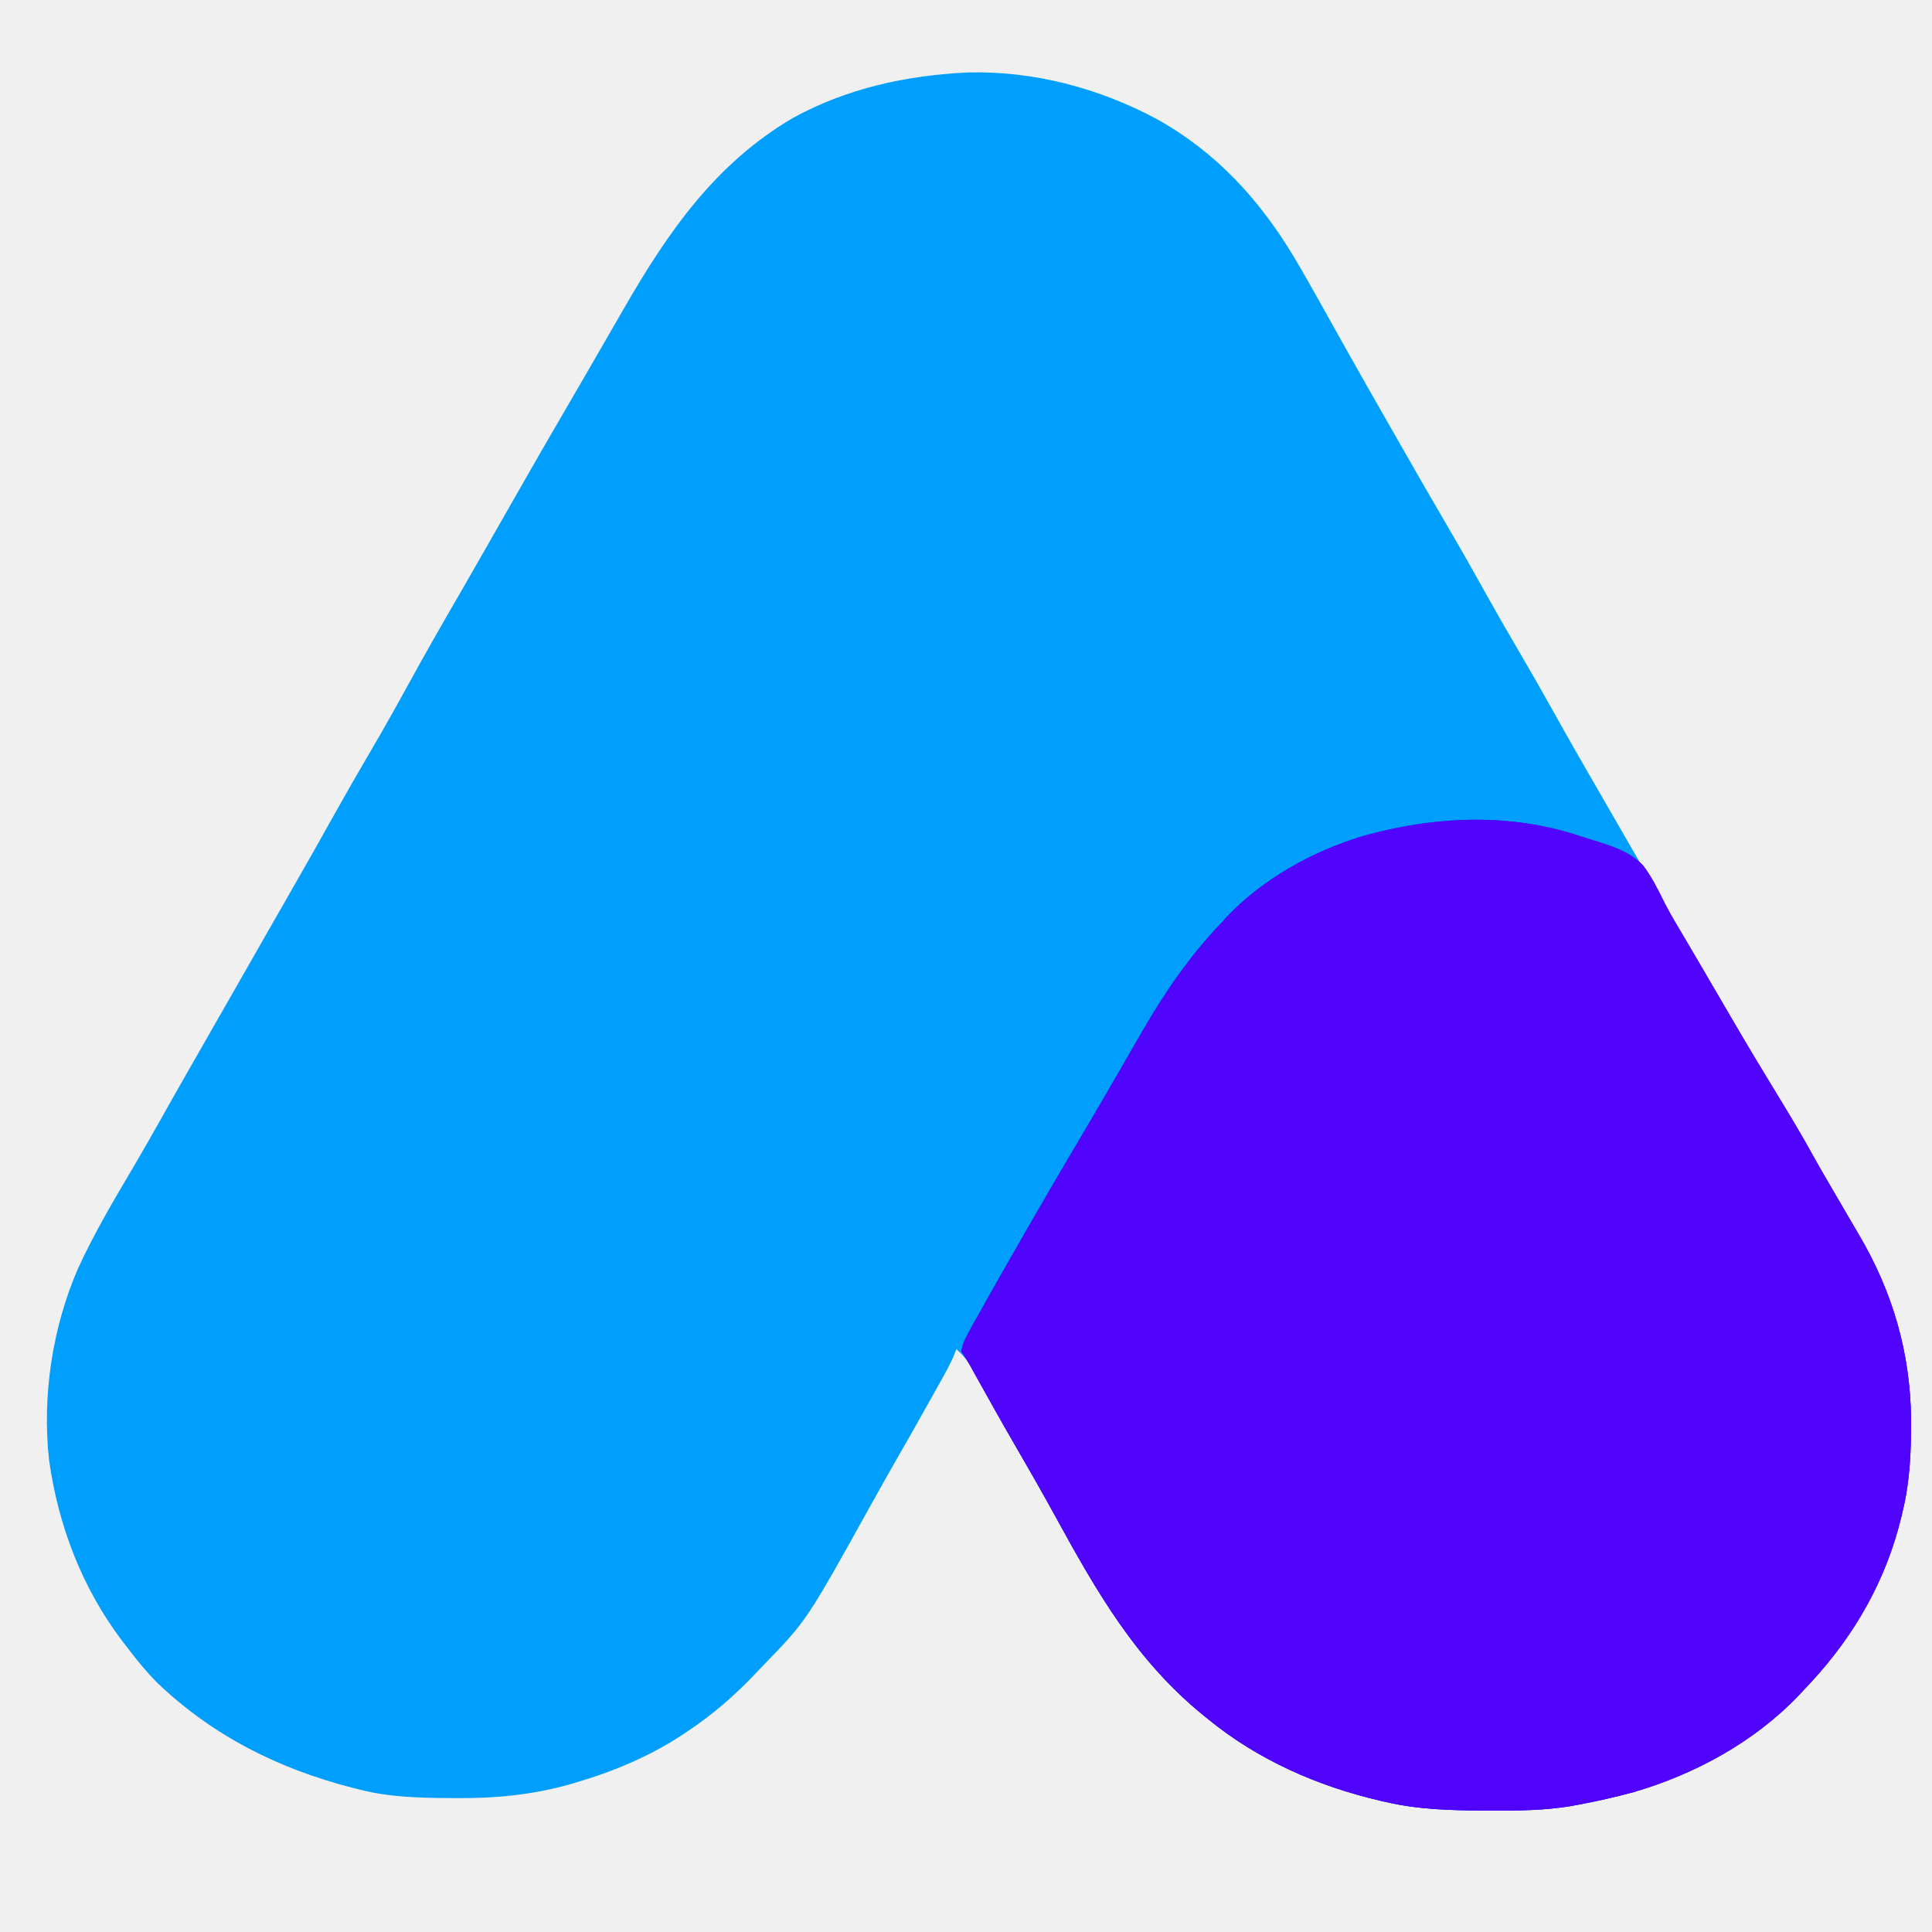
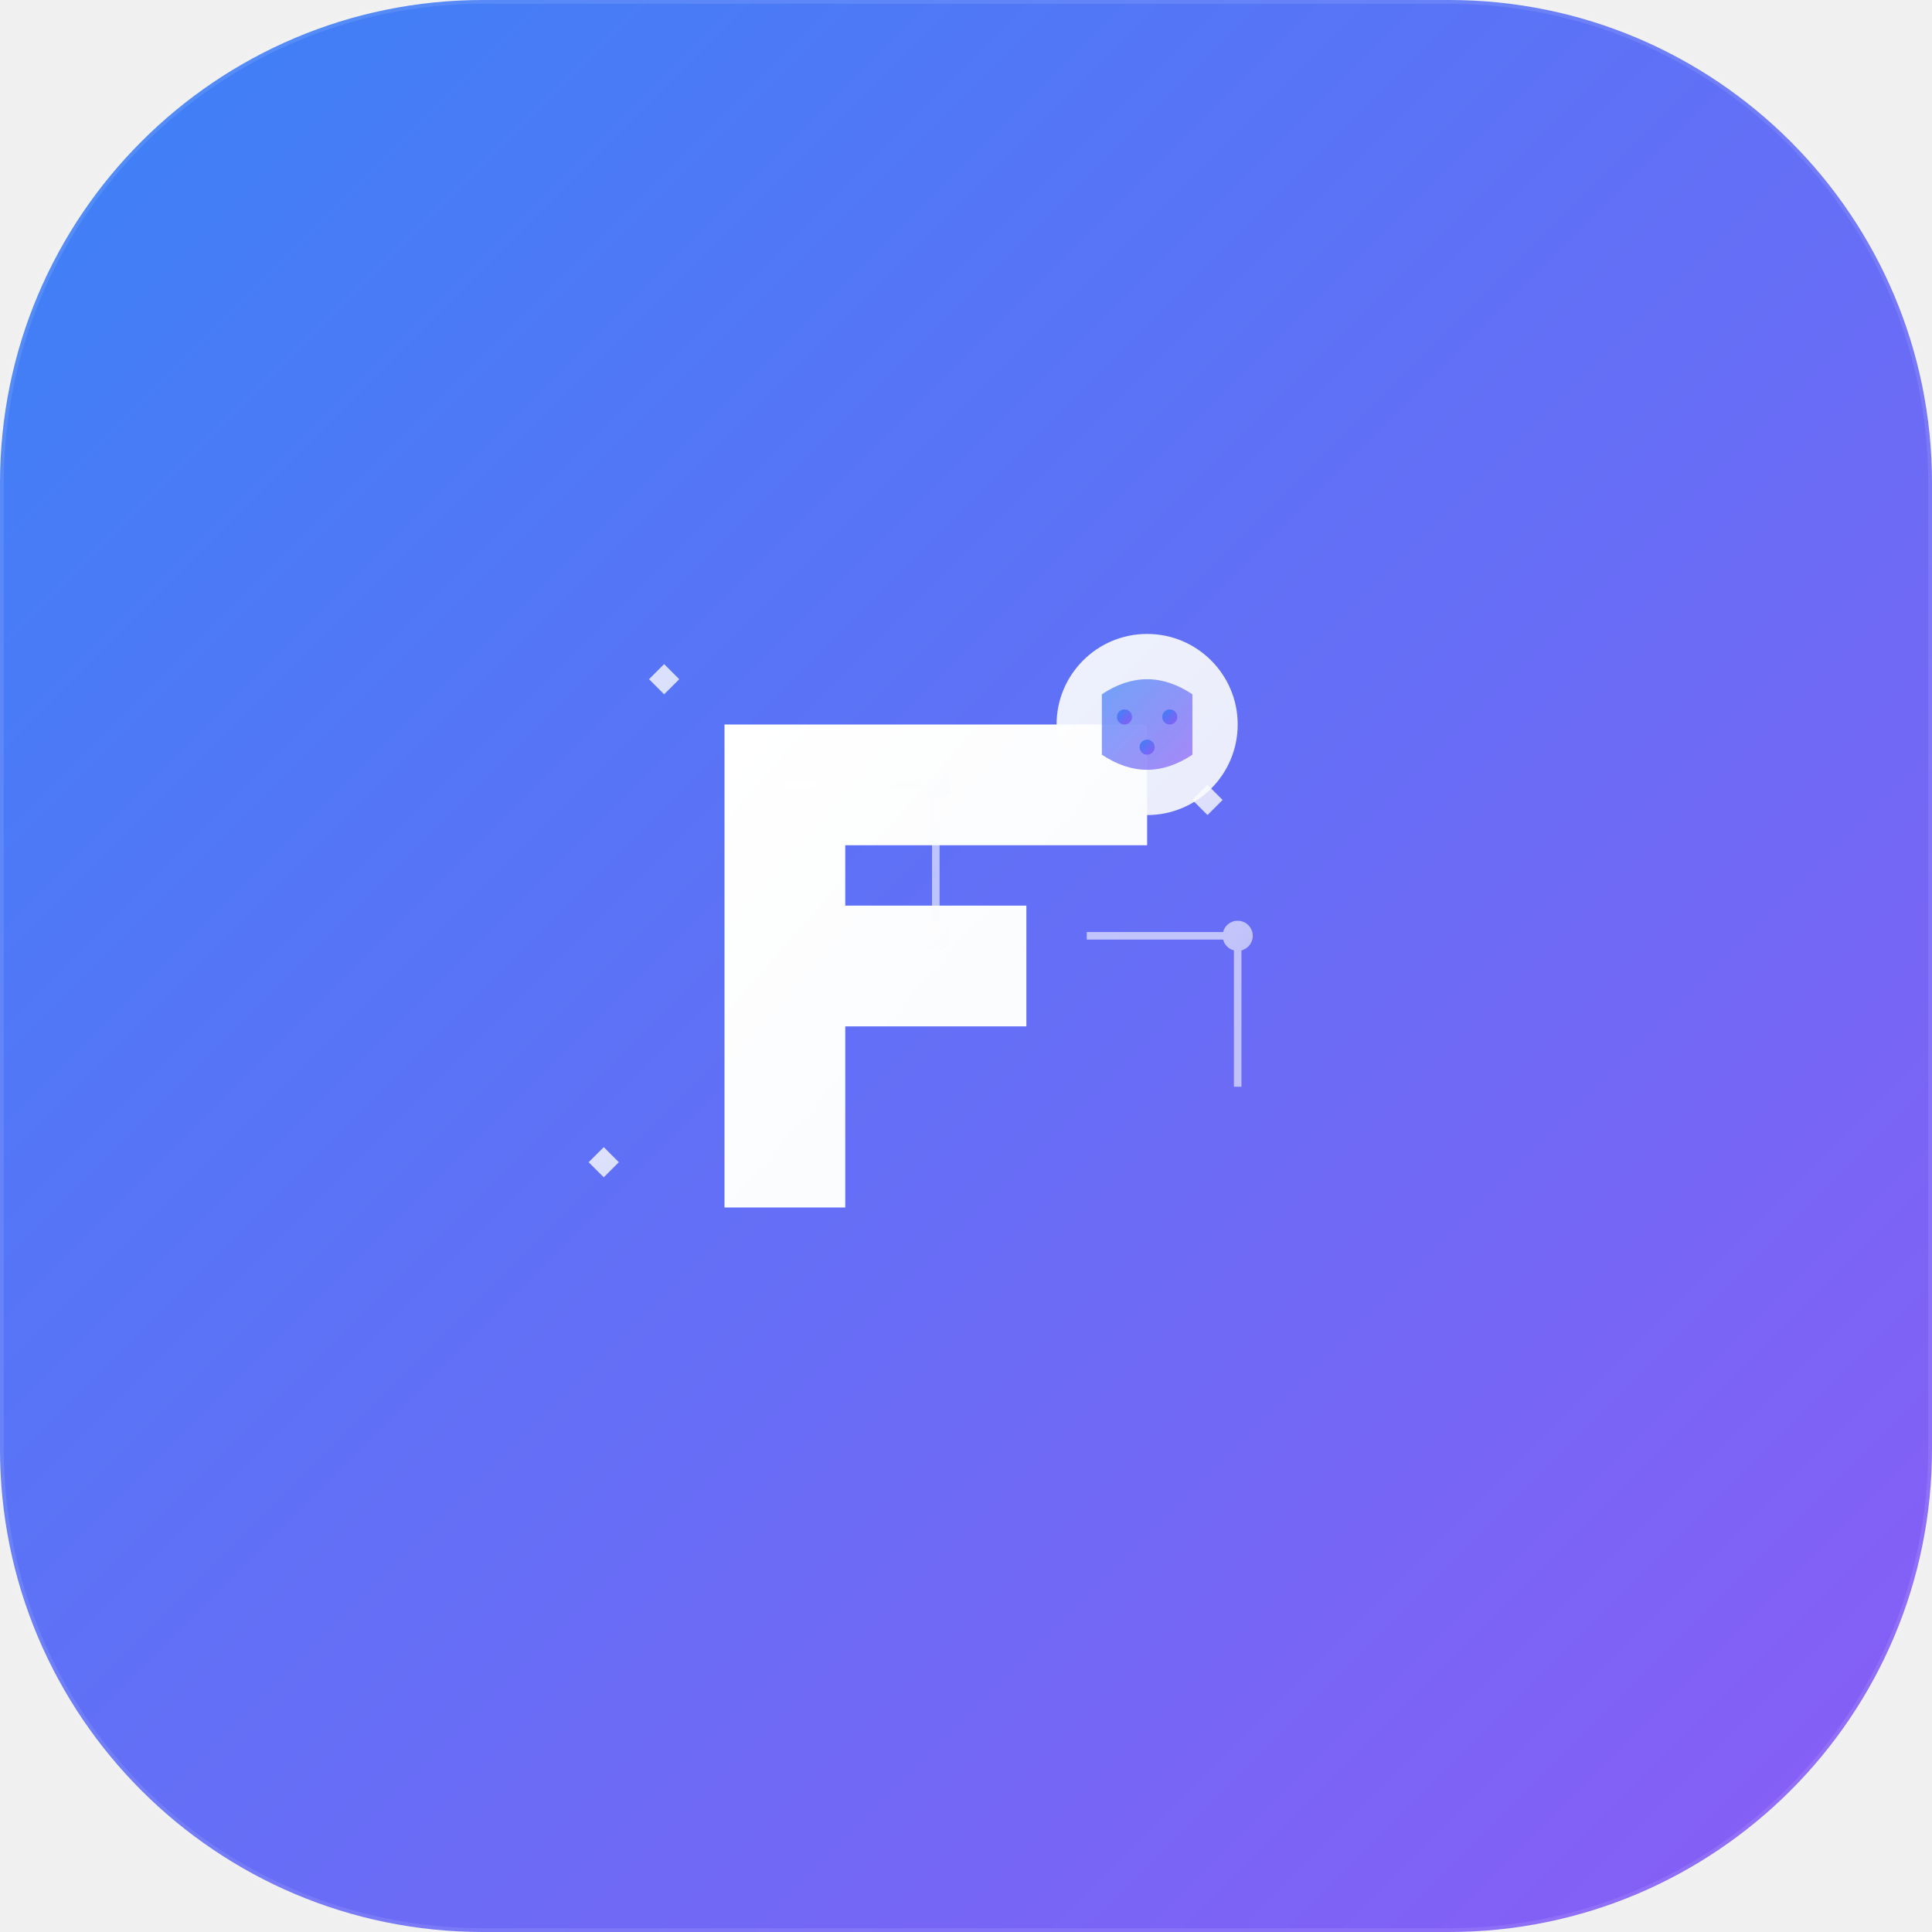
- <svg xmlns="http://www.w3.org/2000/svg" width="32" height="32" viewBox="0 0 810 810" preserveAspectRatio="xMidYMid meet">
+ <svg xmlns="http://www.w3.org/2000/svg" width="512" height="512" viewBox="0 0 512 512" fill="none">
  <defs>
-     <mask id="roundedMask">
-       <rect width="810" height="810" rx="80" ry="80" fill="white" />
-     </mask>
+     <linearGradient id="bgGradient" x1="0%" y1="0%" x2="100%" y2="100%">
+       <stop offset="0%" style="stop-color:#3B82F6;stop-opacity:1" />
+       <stop offset="100%" style="stop-color:#8B5CF6;stop-opacity:1" />
+     </linearGradient>
+     <linearGradient id="iconGradient" x1="0%" y1="0%" x2="100%" y2="100%">
+       <stop offset="0%" style="stop-color:#FFFFFF;stop-opacity:1" />
+       <stop offset="100%" style="stop-color:#F8FAFC;stop-opacity:1" />
+     </linearGradient>
  </defs>
-   <g mask="url(#roundedMask)">
-     <path fill="#009efd" d="M 405.66 30.379 C 433.262 29.66 460.57 36.875 484.84 49.836 C 509.773 63.691 527.773 83.359 542.387 107.551 C 546.727 114.871 550.895 122.289 555.051 129.715 L 556.844 132.918 C 559.344 137.375 561.836 141.836 564.332 146.293 C 569.742 155.973 575.234 165.605 580.75 175.227 C 582.676 178.59 584.598 181.957 586.516 185.324 C 593.254 197.141 600.016 208.945 606.898 220.68 C 612.52 230.273 617.984 239.945 623.387 249.66 C 627.609 257.227 631.93 264.727 636.316 272.199 C 641.32 280.719 646.219 289.289 651.027 297.922 C 657.988 310.418 665.117 322.812 672.289 335.191 C 674.363 338.777 676.434 342.371 678.496 345.961 C 687.051 360.852 687.051 360.852 695.828 375.609 C 699.98 382.48 704.027 389.414 708.086 396.34 L 709.254 398.332 C 713.172 405.016 717.082 411.707 720.988 418.402 C 722.844 421.582 724.699 424.762 726.555 427.938 L 727.668 429.84 C 733.727 440.199 739.93 450.465 746.188 460.707 C 750.746 468.18 755.234 475.676 759.469 483.34 C 762.969 489.672 766.633 495.906 770.289 502.148 C 772.188 505.402 774.086 508.66 775.98 511.918 C 777.086 513.82 778.199 515.719 779.32 517.609 C 793.484 541.625 800.91 567.027 801.219 594.98 C 801.25 608.047 800.832 620.426 797.797 633.152 L 797.25 635.512 C 790.902 662.152 777.734 685.371 759.125 705.457 C 758.305 706.324 757.48 707.191 756.637 708.086 L 754.016 710.914 C 735.414 730.34 710.602 743.852 684.867 751.359 C 677.199 753.434 669.461 755.195 661.648 756.637 L 658.398 757.234 C 647.5 759.027 636.719 759.121 625.699 759.078 L 622.789 759.07 C 608.805 759.016 595.121 758.734 581.438 755.578 L 578.621 754.945 C 552.422 748.84 527.41 737.855 506.5 720.75 L 504.84 719.41 C 476.16 696.195 459.715 667.219 442.16 635.188 C 436.836 625.488 431.355 615.883 425.789 606.316 C 422.406 600.508 419.086 594.664 415.828 588.781 L 413.801 585.117 C 412.527 582.809 411.262 580.496 410 578.184 L 408.27 575.047 L 406.766 572.293 C 405.09 569.688 403.219 567.707 400.957 565.605 L 400.105 567.871 C 398.797 571.004 397.277 573.887 395.625 576.852 L 393.676 580.352 L 391.594 584.074 L 389.434 587.945 C 384.703 596.41 379.922 604.848 375.086 613.254 C 371.668 619.227 368.289 625.223 364.961 631.246 C 338.172 679.48 338.172 679.48 320.234 697.988 C 319.129 699.133 318.031 700.285 316.938 701.441 C 308.062 710.832 298.797 718.871 288.027 726.027 L 286.113 727.309 C 272.16 736.5 256.996 742.777 240.996 747.465 L 238.512 748.203 C 222.812 752.555 207.23 754.031 190.996 753.863 L 188.336 753.848 C 175.609 753.758 163.215 753.473 150.824 750.305 L 147.871 749.562 C 116.848 741.605 89.422 727.863 66.152 705.734 C 61.598 701.18 57.609 696.332 53.727 691.199 L 51.164 687.887 C 34.43 665.766 24.434 639.672 20.594 612.266 C 17.586 585.43 21.918 556.738 32.652 531.957 C 39.488 516.969 47.957 502.789 56.316 488.613 C 59.965 482.41 63.52 476.16 67.051 469.891 L 70.469 463.82 L 72.145 460.844 C 74.719 456.289 77.312 451.742 79.914 447.199 L 81.461 444.496 L 84.695 438.844 C 87.648 433.68 90.602 428.512 93.551 423.348 L 98.945 413.914 L 101.133 410.082 L 105.527 402.391 L 106.625 400.473 L 114.176 387.254 C 117.305 381.777 120.434 376.301 123.574 370.828 C 129.152 361.094 134.676 351.328 140.137 341.527 C 144.965 332.871 149.891 324.273 154.914 315.734 C 160.371 306.449 165.637 297.074 170.812 287.633 C 178.07 274.387 185.562 261.289 193.145 248.227 C 196.629 242.203 200.078 236.156 203.531 230.113 L 205.648 226.402 C 208.855 220.785 212.062 215.168 215.262 209.547 C 222.844 196.246 230.465 182.969 238.195 169.754 C 242.699 162.055 247.164 154.332 251.617 146.602 L 257.555 136.312 C 258.879 134.012 260.207 131.711 261.531 129.41 C 279.988 97.398 299.867 68.574 332.355 49.504 C 355.125 36.98 379.848 31.652 405.66 30.379" />
-     <path fill="#5004fb" d="M 662.277 350.512 C 664.043 351.098 665.816 351.652 667.598 352.188 C 675.203 354.508 683.266 356.977 688.898 362.855 C 692.582 367.785 695.266 373.227 697.984 378.727 C 700.793 384.203 703.984 389.453 707.133 394.734 C 709.078 398.004 710.996 401.293 712.914 404.578 L 715.258 408.586 C 717.164 411.848 719.07 415.113 720.973 418.379 C 722.832 421.566 724.695 424.75 726.555 427.938 L 727.668 429.84 C 733.727 440.199 739.93 450.465 746.188 460.707 C 750.746 468.18 755.234 475.676 759.469 483.34 C 762.969 489.672 766.633 495.906 770.289 502.148 C 772.188 505.402 774.086 508.66 775.98 511.918 C 777.086 513.82 778.199 515.719 779.32 517.609 C 793.484 541.625 800.906 567.027 801.219 594.98 C 801.25 608.047 800.832 620.426 797.797 633.152 L 797.246 635.512 C 790.902 662.152 777.734 685.371 759.125 705.457 C 758.305 706.324 757.48 707.191 756.637 708.086 L 754.016 710.914 C 735.414 730.34 710.602 743.852 684.867 751.359 C 677.199 753.434 669.461 755.195 661.648 756.637 L 658.398 757.234 C 647.5 759.027 636.719 759.121 625.699 759.078 L 622.789 759.07 C 608.805 759.016 595.121 758.734 581.438 755.578 L 578.621 754.945 C 552.422 748.84 527.41 737.855 506.5 720.75 L 504.84 719.41 C 476.16 696.195 459.715 667.219 442.16 635.188 C 436.836 625.488 431.355 615.891 425.797 606.32 C 420.367 596.965 415.07 587.543 409.812 578.09 L 408.062 574.941 C 407.555 574.027 407.047 573.113 406.523 572.172 C 405.445 570.289 404.273 568.465 403.07 566.66 C 403.473 563.477 404.777 560.973 406.324 558.188 L 407.699 555.691 L 409.203 553.004 L 410.777 550.172 C 416 540.797 421.316 531.477 426.668 522.176 C 428.488 519.008 430.309 515.84 432.125 512.668 C 439.582 499.691 447.141 486.773 454.797 473.91 C 459.695 465.66 464.516 457.367 469.297 449.047 C 471.844 444.625 474.395 440.207 476.949 435.789 L 478.664 432.812 C 488.191 416.348 498.598 401.031 511.777 387.238 L 514.117 384.66 C 529.234 368.586 550.184 356.973 571.195 350.594 C 600.785 342.211 632.84 340.648 662.277 350.512" />
-     <path fill="#5004fb" d="M 662.277 350.512 C 664.043 351.098 665.816 351.652 667.598 352.188 C 675.203 354.508 683.266 356.977 688.898 362.855 C 692.582 367.785 695.266 373.227 697.984 378.727 C 700.793 384.203 703.984 389.453 707.133 394.734 C 709.078 398.004 710.996 401.293 712.914 404.578 L 715.258 408.586 C 717.164 411.848 719.07 415.113 720.973 418.379 C 722.832 421.566 724.695 424.75 726.555 427.938 L 727.668 429.84 C 733.727 440.199 739.93 450.465 746.188 460.707 C 750.746 468.18 755.234 475.676 759.469 483.34 C 762.969 489.672 766.633 495.906 770.289 502.148 C 772.188 505.402 774.086 508.66 775.98 511.918 C 777.086 513.82 778.199 515.719 779.32 517.609 C 793.484 541.625 800.906 567.027 801.219 594.98 C 801.25 608.047 800.832 620.426 797.797 633.152 L 797.246 635.512 C 790.902 662.152 777.734 685.371 759.125 705.457 C 758.305 706.324 757.48 707.191 756.637 708.086 L 754.016 710.914 C 735.414 730.34 710.602 743.852 684.867 751.359 C 677.199 753.434 669.461 755.195 661.648 756.637 L 658.398 757.234 C 647.5 759.027 636.719 759.121 625.699 759.078 L 622.789 759.07 C 608.805 759.016 595.121 758.734 581.438 755.578 L 578.621 754.945 C 552.422 748.84 527.41 737.855 506.5 720.75 L 504.84 719.41 C 476.16 696.195 459.715 667.219 442.16 635.188 C 436.836 625.488 431.355 615.891 425.797 606.32 C 420.367 596.965 415.07 587.543 409.812 578.09 L 408.062 574.941 C 407.555 574.027 407.047 573.113 406.523 572.172 C 405.445 570.289 404.273 568.465 403.07 566.66 C 403.473 563.477 404.777 560.973 406.324 558.188 L 407.699 555.691 L 409.203 553.004 L 410.777 550.172 C 416 540.797 421.316 531.477 426.668 522.176 C 428.488 519.008 430.309 515.84 432.125 512.668 C 439.582 499.691 447.141 486.773 454.797 473.91 C 459.695 465.66 464.516 457.367 469.297 449.047 C 471.844 444.625 474.395 440.207 476.949 435.789 L 478.664 432.812 C 488.191 416.348 498.598 401.031 511.777 387.238 L 514.117 384.66 C 529.234 368.586 550.184 356.973 571.195 350.594 C 600.785 342.211 632.84 340.648 662.277 350.512" />
+   <rect width="512" height="512" rx="128" fill="url(#bgGradient)" />
+   <g transform="translate(128, 128)">
+     <path d="M64 64 L64 192 L96 192 L96 144 L144 144 L144 112 L96 112 L96 96 L176 96 L176 64 Z" fill="url(#iconGradient)" stroke="none" />
+     <g transform="translate(144, 32)">
+       <circle cx="32" cy="32" r="24" fill="url(#iconGradient)" opacity="0.9" />
+       <path d="M20 24 Q32 16 44 24 Q44 32 44 40 Q32 48 20 40 Q20 32 20 24 Z" fill="url(#bgGradient)" opacity="0.7" />
+       <circle cx="26" cy="30" r="2" fill="url(#bgGradient)" />
+       <circle cx="38" cy="30" r="2" fill="url(#bgGradient)" />
+       <circle cx="32" cy="38" r="2" fill="url(#bgGradient)" />
+     </g>
+     <g opacity="0.8">
+       <path d="M48 48 L52 52 L48 56 L44 52 Z" fill="url(#iconGradient)" />
+       <path d="M192 80 L196 84 L192 88 L188 84 Z" fill="url(#iconGradient)" />
+       <path d="M32 176 L36 180 L32 184 L28 180 Z" fill="url(#iconGradient)" />
+     </g>
+     <g stroke="url(#iconGradient)" stroke-width="2" fill="none" opacity="0.6">
+       <path d="M80 80 L120 80 L120 120" />
+       <path d="M160 120 L200 120 L200 160" />
+       <circle cx="120" cy="80" r="3" fill="url(#iconGradient)" />
+       <circle cx="120" cy="120" r="3" fill="url(#iconGradient)" />
+       <circle cx="200" cy="120" r="3" fill="url(#iconGradient)" />
+     </g>
  </g>
+   <rect width="512" height="512" rx="128" fill="none" stroke="rgba(255,255,255,0.1)" stroke-width="2" />
</svg>
